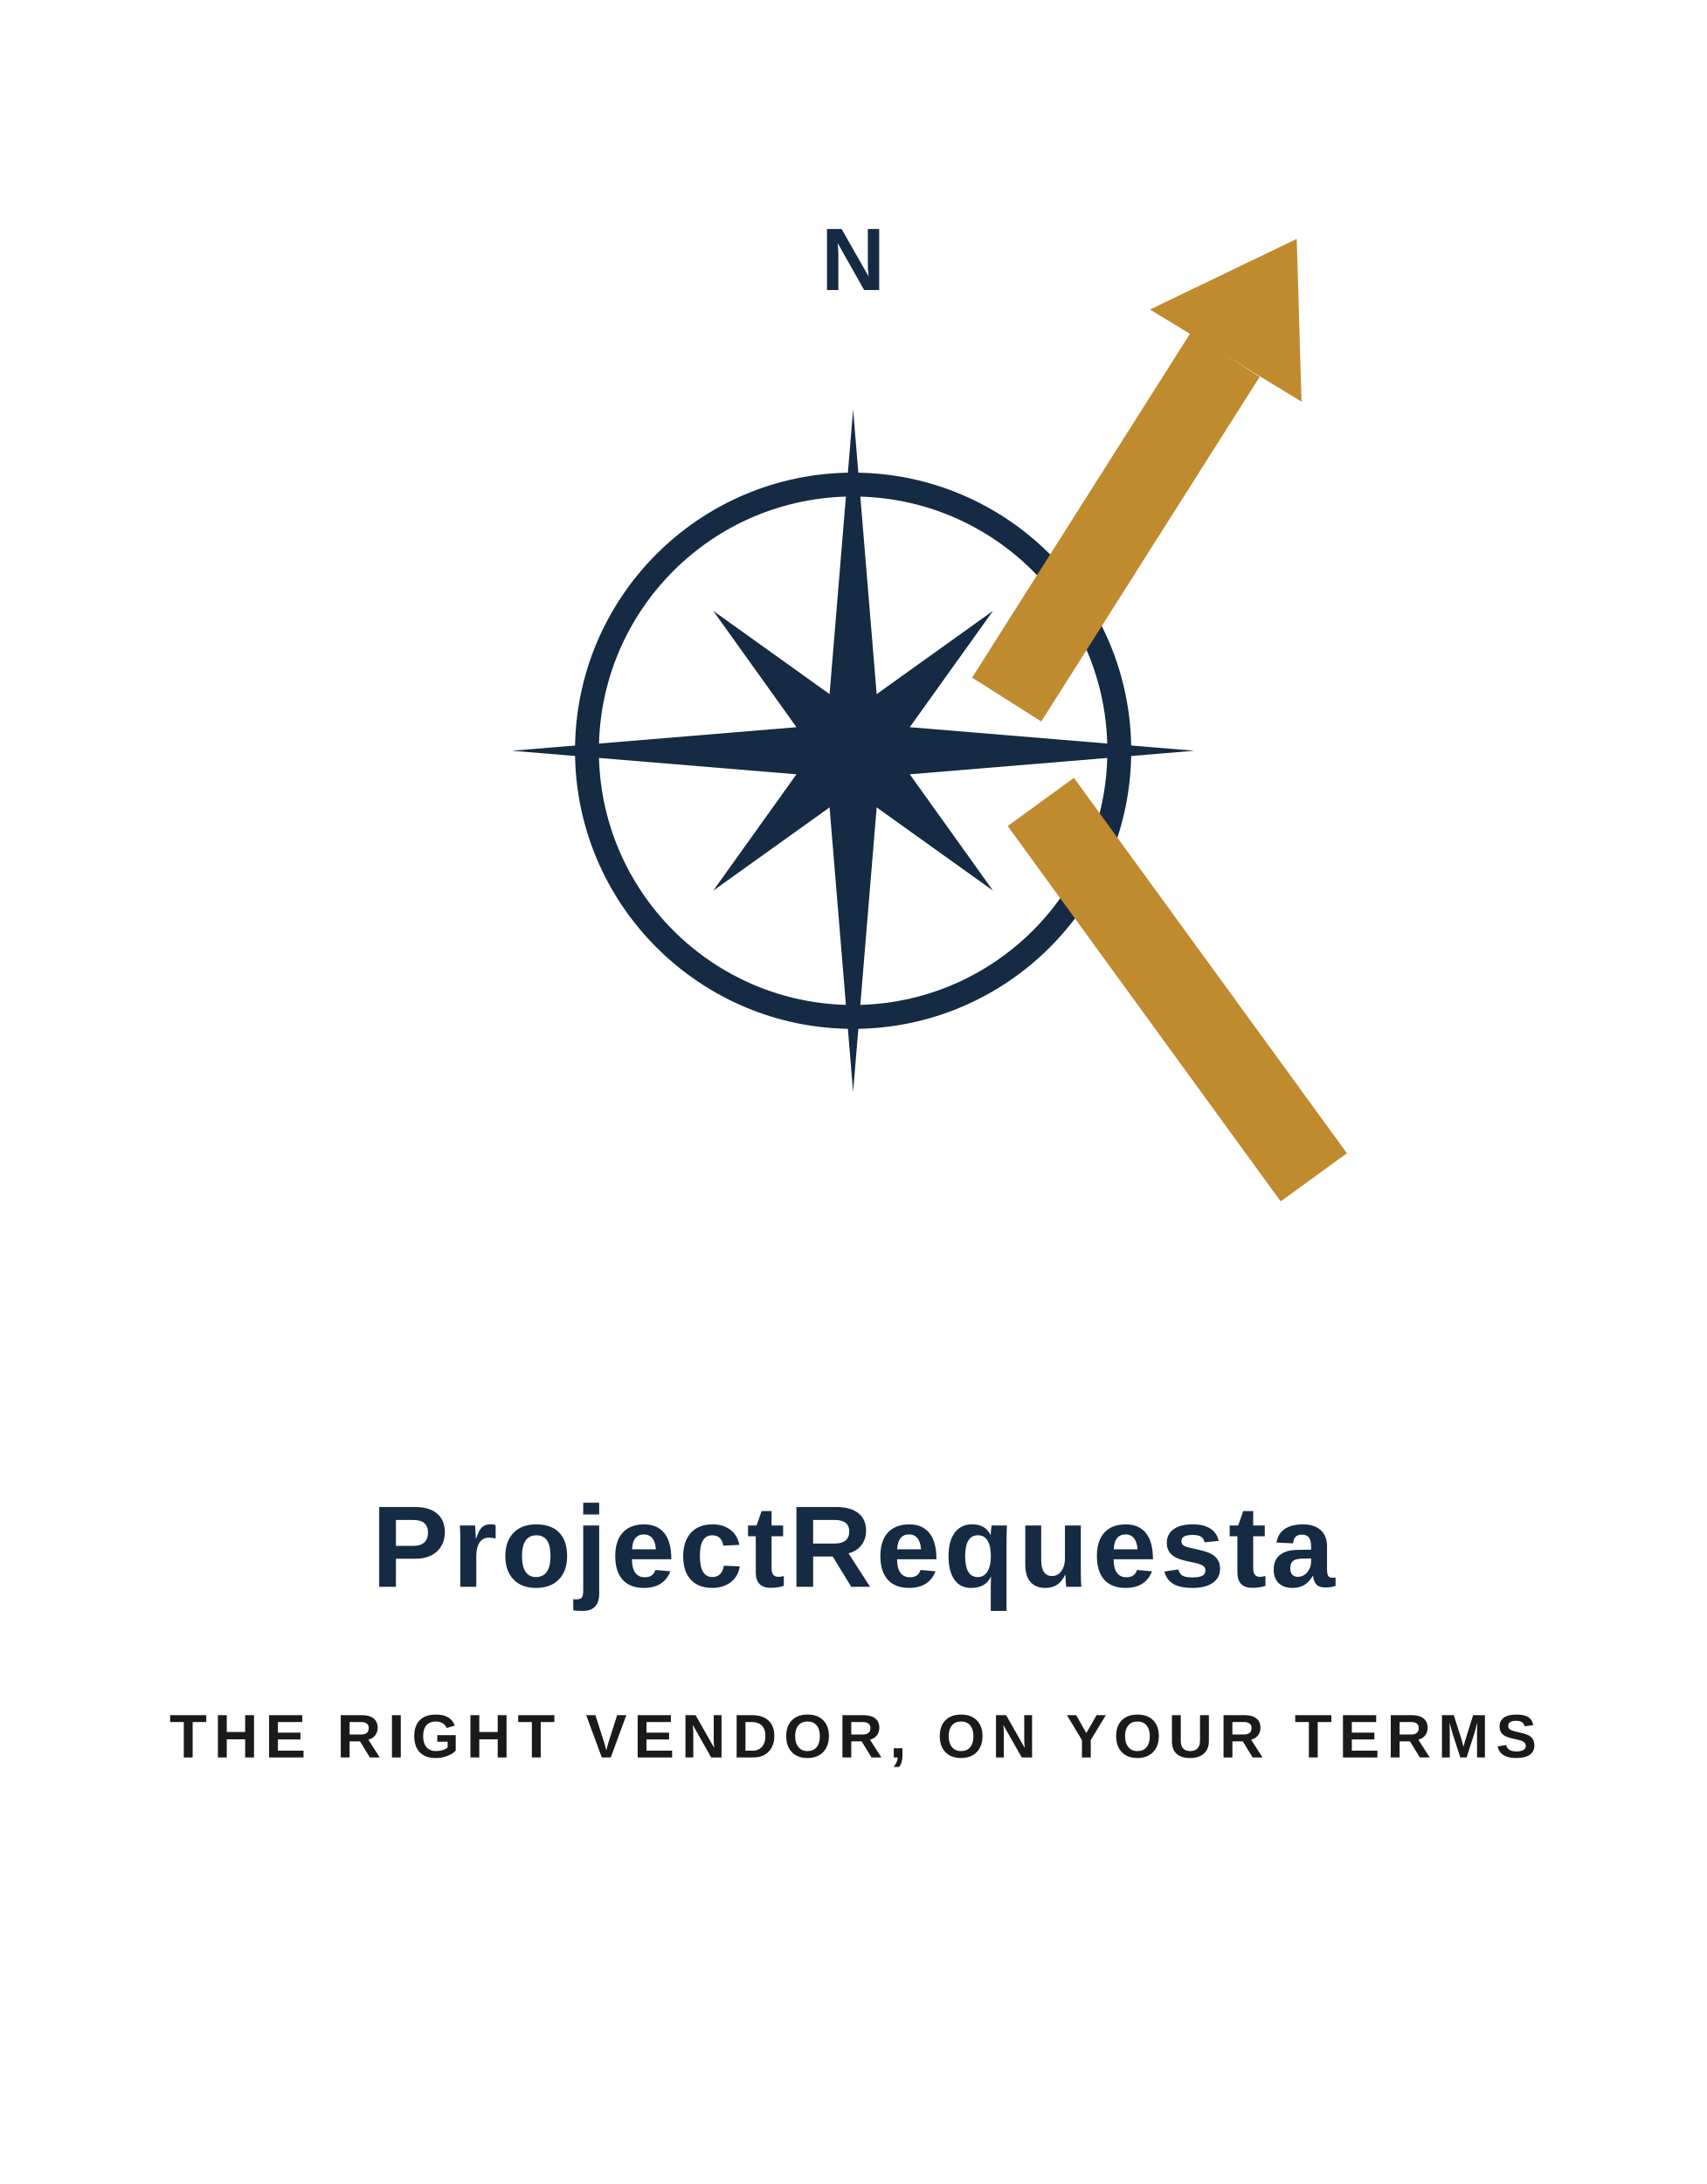
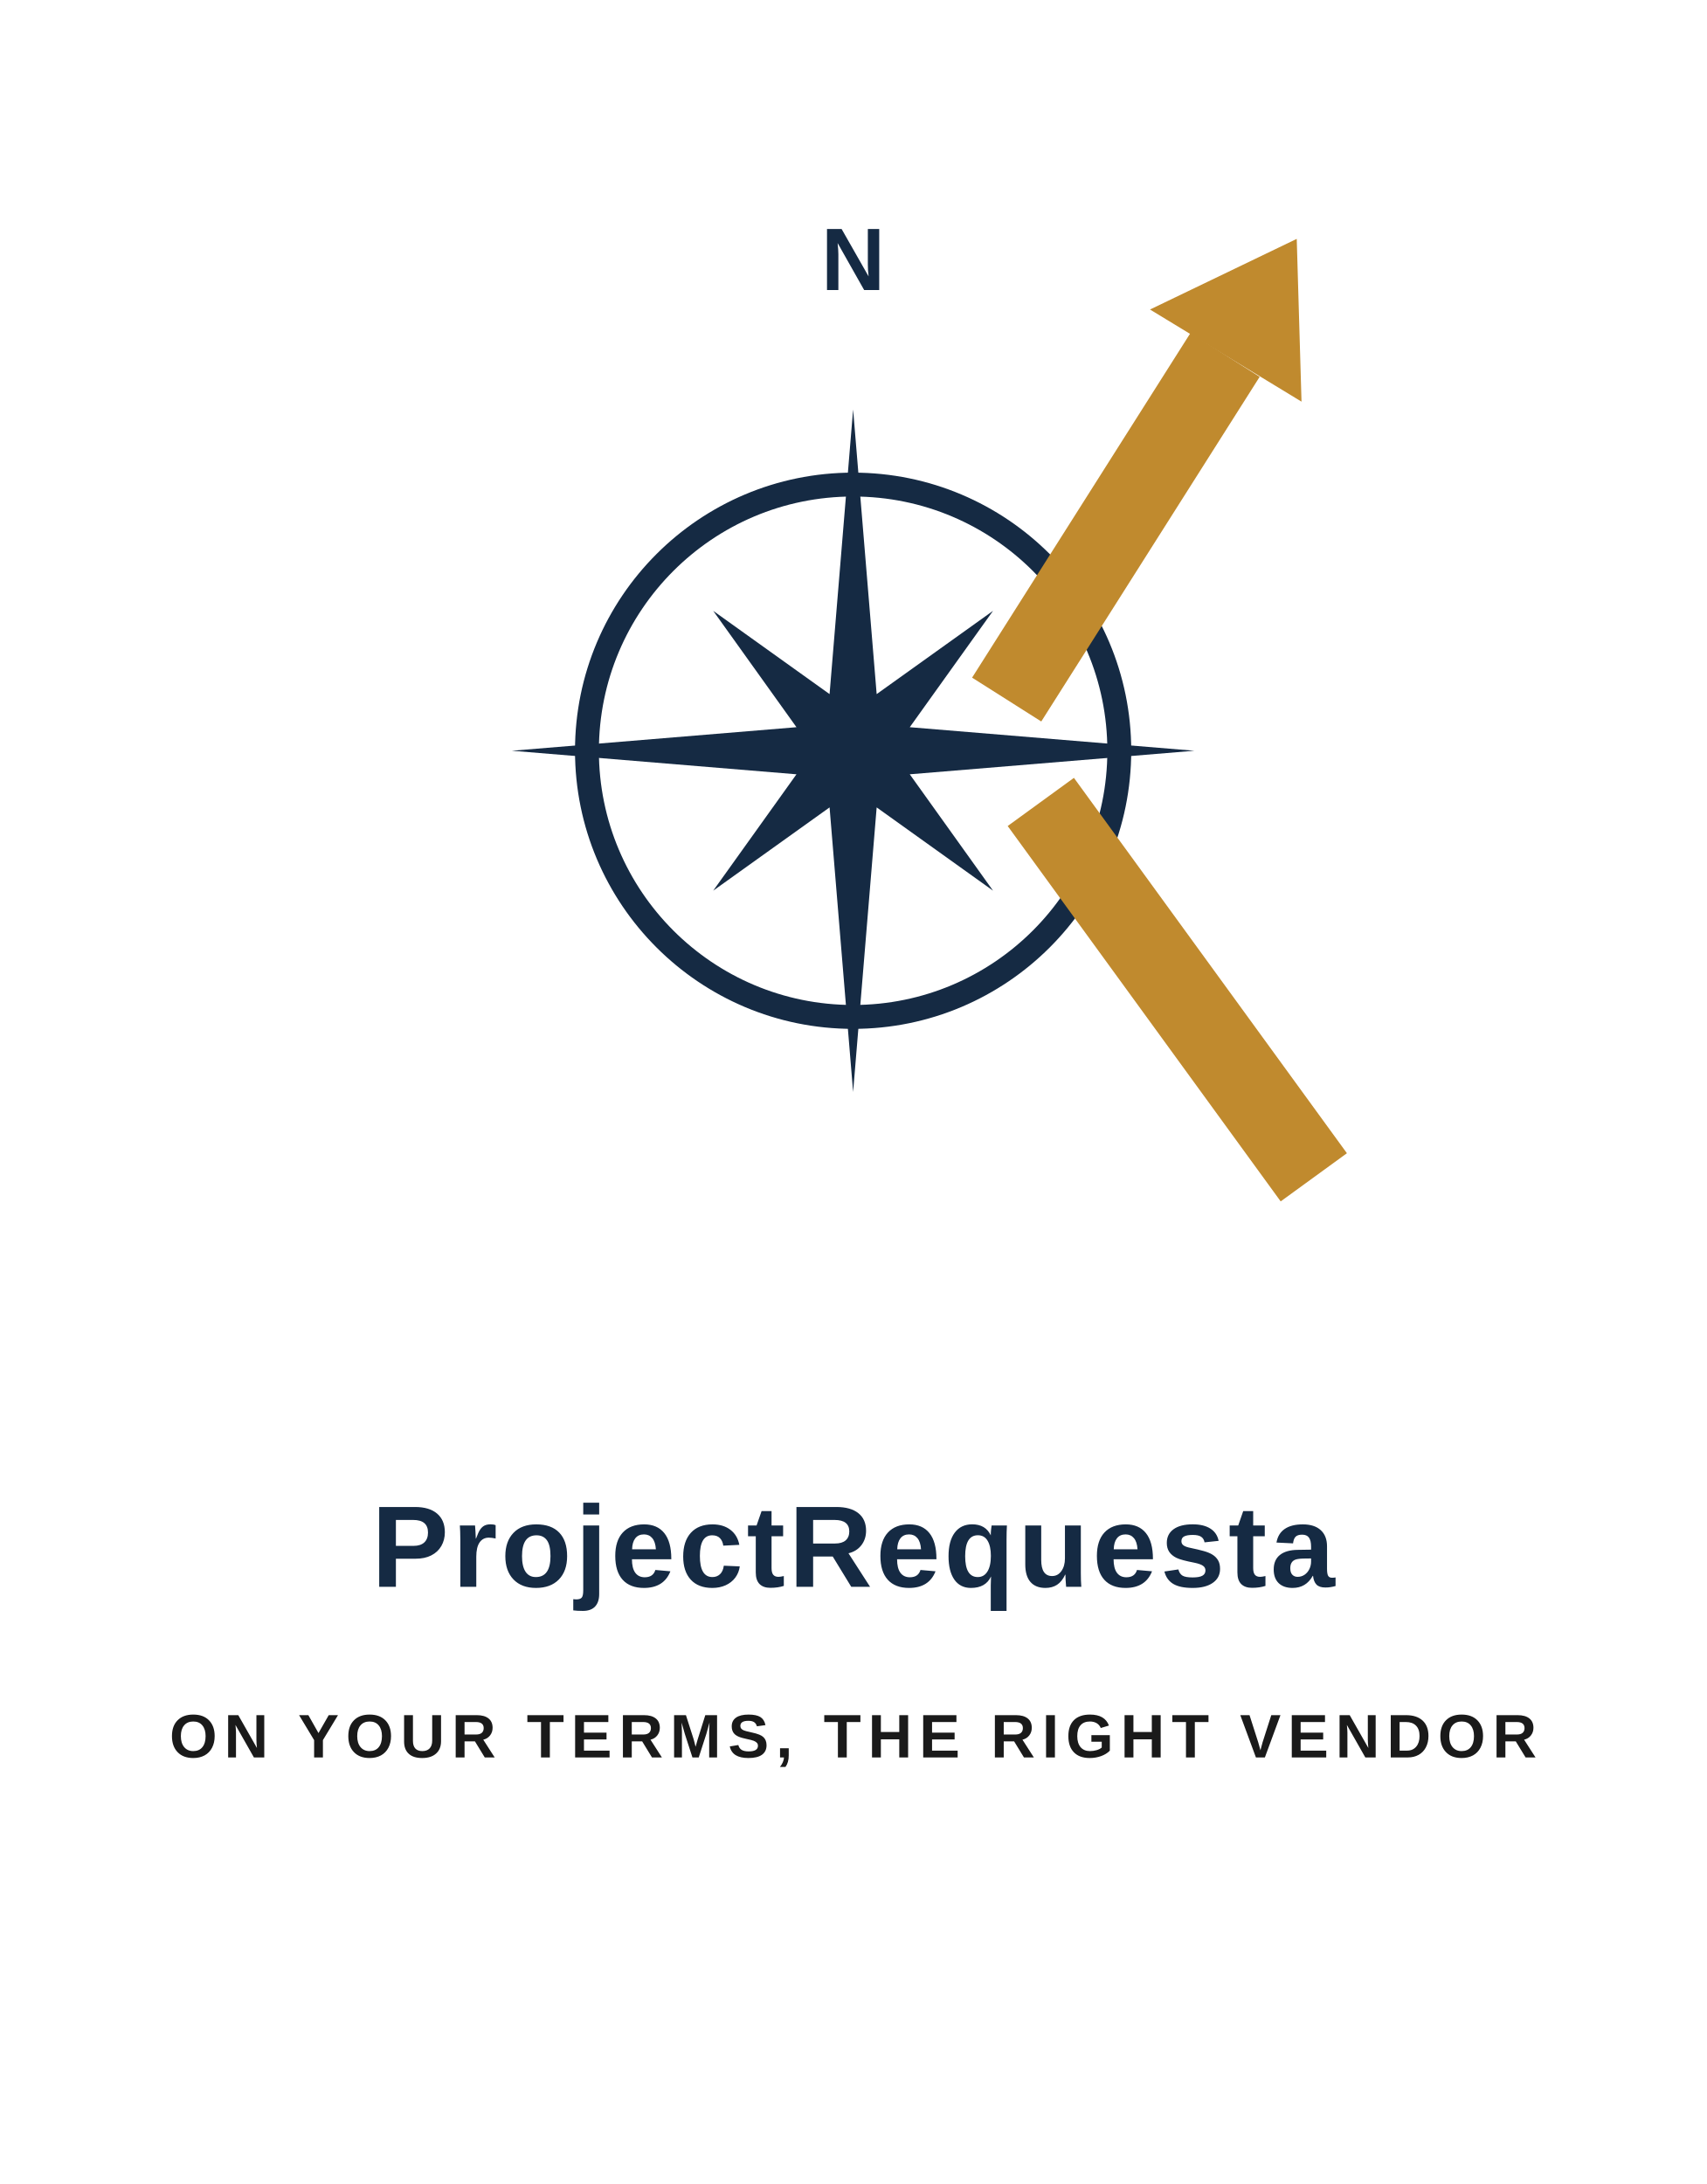
<svg xmlns="http://www.w3.org/2000/svg" viewBox="0 0 500 640">
  <g fill="#152A43">
    <text x="250" y="85" text-anchor="middle" font-family="Arial, Helvetica, sans-serif" font-size="26" font-weight="700">N</text>
    <circle cx="250" cy="220" r="78" fill="none" stroke="#152A43" stroke-width="7" />
    <polygon points="250.0,120.0 256.9,203.4 291.0,179.0 266.6,213.1 350.0,220.0 266.6,226.9 291.0,261.0 256.9,236.6 250.0,320.0 243.1,236.6 209.0,261.0 233.4,226.9 150.0,220.0 233.4,213.1 209.0,179.0 243.1,203.4" />
    <text x="250" y="465" text-anchor="middle" font-family="Arial, Helvetica, sans-serif" font-size="34" font-weight="800" letter-spacing="1">ProjectRequesta</text>
-     <text x="250" y="515" text-anchor="middle" font-family="Arial, Helvetica, sans-serif" font-size="18" font-weight="700" letter-spacing="2" fill="#1a1a1a">THE RIGHT VENDOR, ON YOUR TERMS</text>
+     <text x="250" y="515" text-anchor="middle" font-family="Arial, Helvetica, sans-serif" font-size="18" font-weight="700" letter-spacing="2" fill="#1a1a1a">ON YOUR TERMS, THE RIGHT VENDOR</text>
  </g>
  <line x1="295" y1="205" x2="359" y2="104" stroke="#C08A2E" stroke-width="24" stroke-linecap="butt" />
  <polygon points="380,70 381.4,117.7 337,90.7" fill="#C08A2E" />
  <line x1="305" y1="235" x2="385" y2="345" stroke="#C08A2E" stroke-width="24" stroke-linecap="butt" />
</svg>
